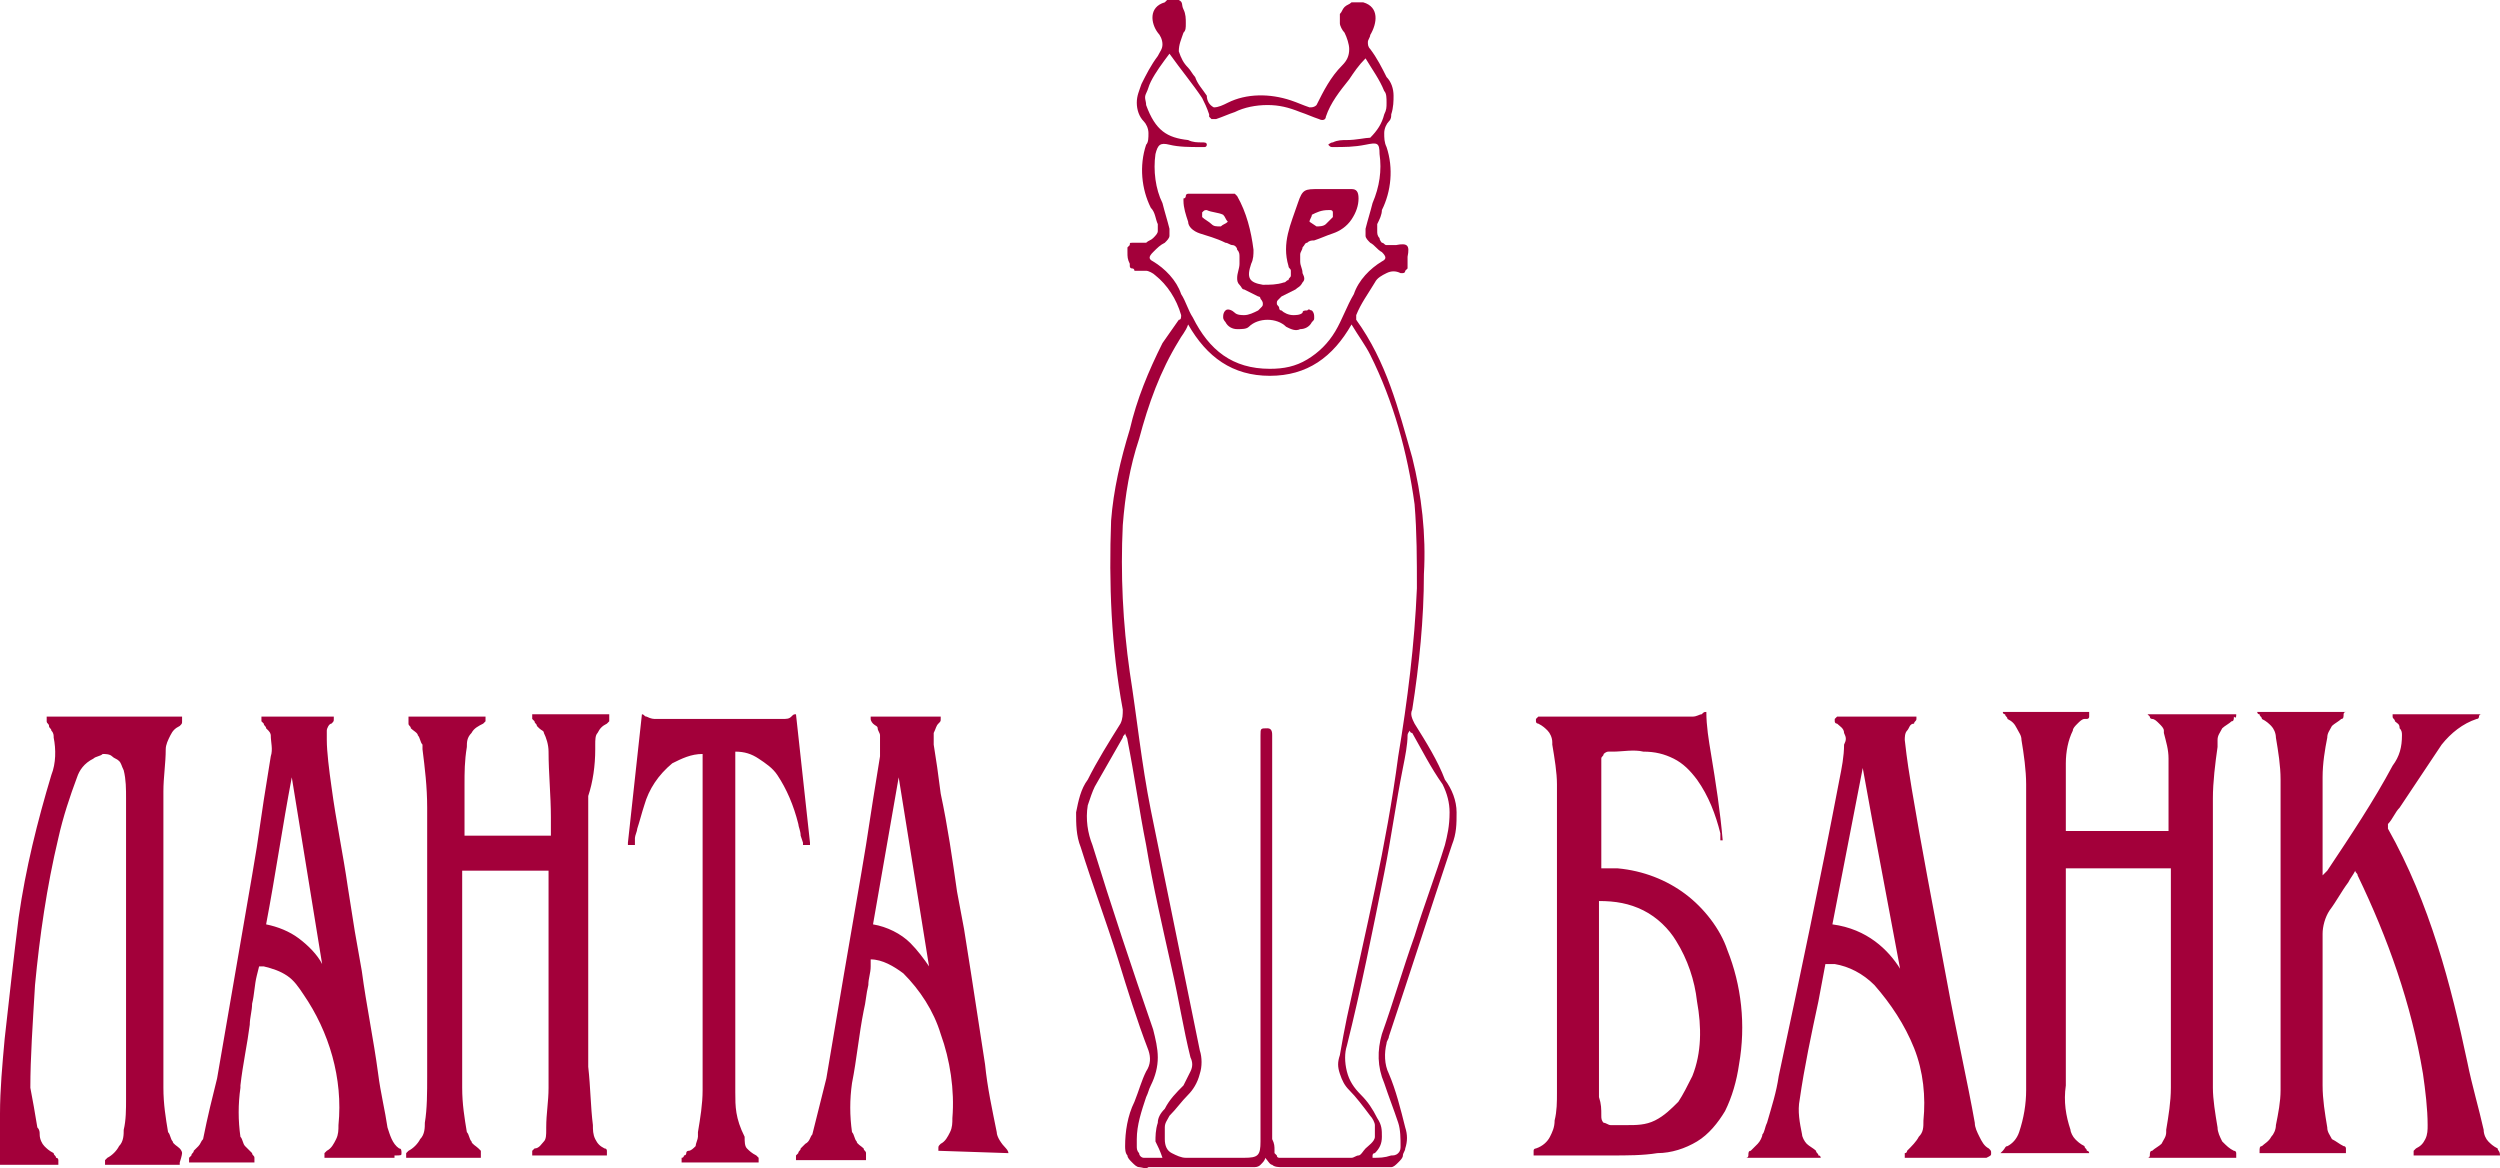
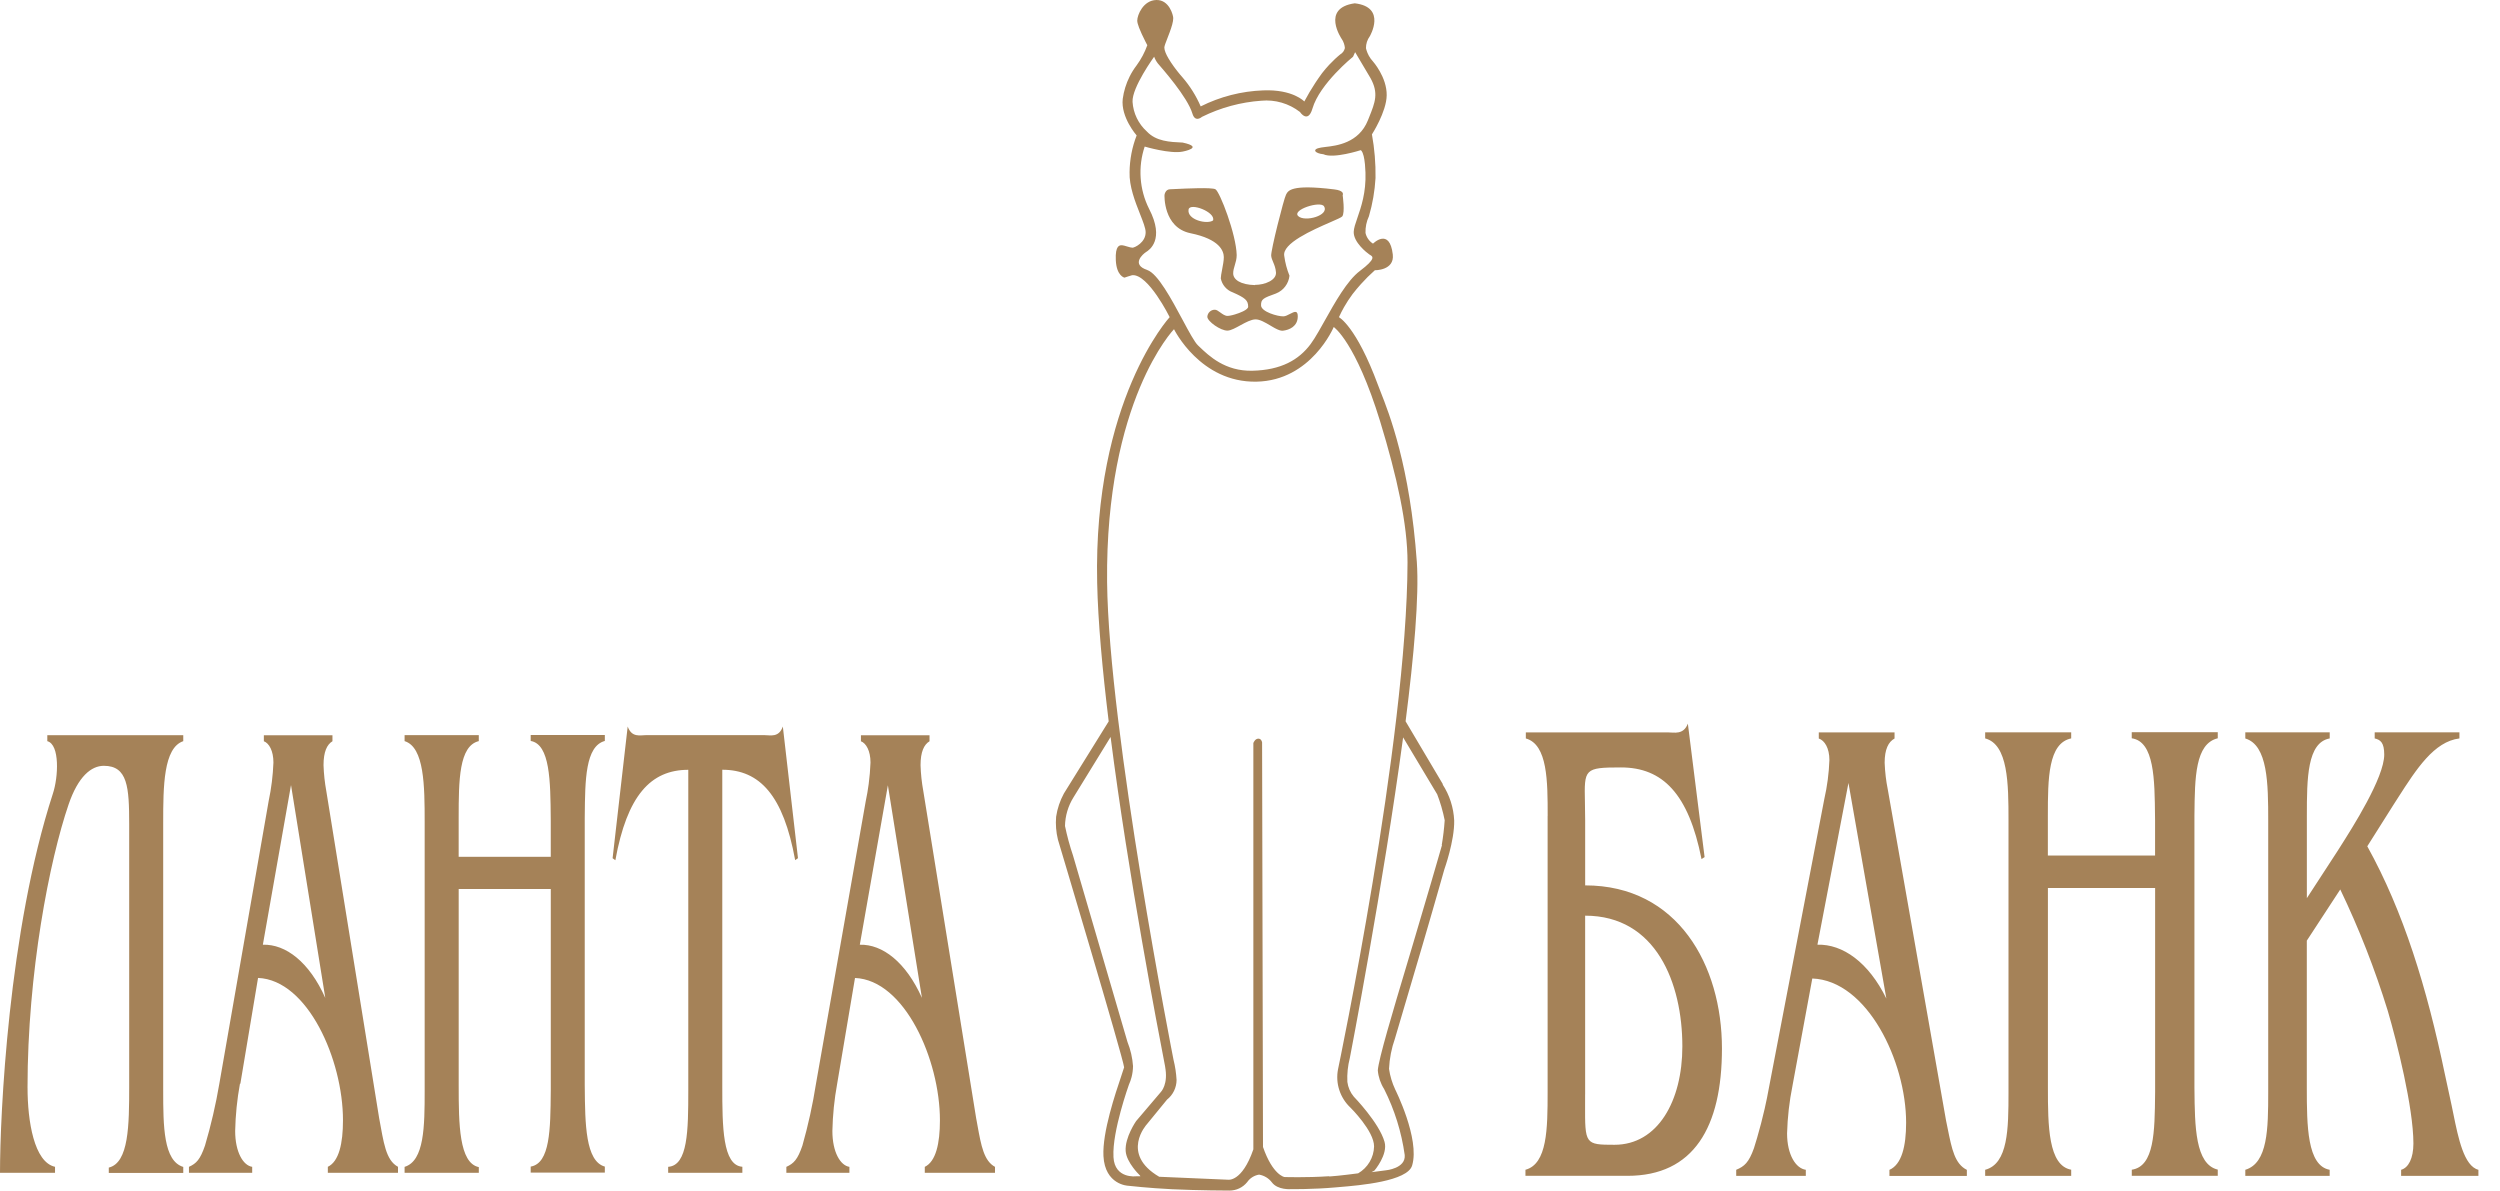
- <svg xmlns="http://www.w3.org/2000/svg" viewBox="0 0 107.1 50">
-   <g fill="#a3003a">
-     <path d="M95.8 30.6H92l.1.1c0 .1.1.1.1.1.1 0 .2.1.3.2s.2.2.2.3v.1c.1.4.2.7.2 1.1v3.1h-4.4v-2.9c0-.5.1-1 .3-1.4 0-.1.1-.2.2-.3.1-.1.2-.2.3-.2h.1s.1 0 .1-.1v-.2h-3.7s0 .1.1.1c0 .1.1.1.1.2.2.1.3.2.4.4.1.2.2.3.2.5.1.6.2 1.3.2 1.9v13.1c0 .6-.1 1.2-.3 1.8-.1.3-.3.5-.5.6-.1 0-.1.1-.2.2l-.1.1h3.8s0-.1-.1-.1c0-.1-.1-.1-.1-.2-.2-.1-.3-.2-.4-.3-.1-.1-.2-.3-.2-.4-.2-.6-.3-1.2-.2-1.9v-9.3H93v9.4c0 .6-.1 1.2-.2 1.8v.1c0 .2-.1.3-.2.5-.1.1-.3.2-.4.3-.1 0-.1.1-.1.2 0 0 0 .1-.1.1h3.8v-.2s0-.1-.1-.1c-.2-.1-.3-.2-.5-.4-.1-.2-.2-.4-.2-.6-.1-.6-.2-1.2-.2-1.7V34.2c0-.7.1-1.5.2-2.2v-.3c0-.2.1-.3.2-.5.1-.1.3-.2.4-.3.1 0 .1-.1.1-.2.1.1.1 0 .1-.1.1.1.1.1 0 0 .1 0 .1 0 0 0 .1 0 .1 0 0 0zm11.3 18.9c0-.2-.1-.2-.1-.3-.2-.1-.3-.2-.4-.3-.1-.1-.2-.3-.2-.5-.2-.9-.5-1.9-.7-2.9-.7-3.3-1.6-6.8-3.4-10v-.2c.2-.2.3-.5.5-.7l1.8-2.7c.4-.5.9-.9 1.5-1.1.1 0 .1-.1.1-.1s0-.1.1-.1h-3.8v.1c0 .1.1.1.1.2.1.1.2.1.2.3.1.1.1.2.1.3 0 .5-.1.9-.4 1.3-.8 1.5-1.8 3-2.8 4.5l-.2.2v-4.2c0-.6.1-1.2.2-1.7 0-.2.1-.3.2-.5.1-.1.3-.2.4-.3.1 0 .1-.1.1-.2 0 0 0-.1.1-.1h-3.8s0 .1.1.1c0 .1.1.1.1.2.2.1.3.2.4.3.1.1.2.3.2.5.1.6.2 1.2.2 1.8v13.3c0 .5-.1 1-.2 1.5 0 .2-.1.4-.2.5-.1.2-.3.3-.4.4-.1 0-.1.1-.1.2v.1h3.7v-.2s0-.1-.1-.1c-.2-.1-.3-.2-.5-.3-.1-.2-.2-.3-.2-.5-.1-.6-.2-1.2-.2-1.8V40c0-.3.1-.7.3-1 .3-.4.5-.8.8-1.2.1-.2.2-.3.3-.5 0 .1.1.1.1.2 1.3 2.7 2.3 5.5 2.8 8.5.1.7.2 1.5.2 2.2 0 .2 0 .4-.1.6-.1.2-.2.3-.4.4l-.1.1v.2h3.7c0 .1 0 .1 0 0 0 .1 0 .1 0 0 0 .1 0 .1 0 0 0 .1 0 0 0 0zM72.2 38.3c-.8-.6-1.8-1-2.9-1.1h-.7v-4.7c0-.1.1-.1.1-.2 0 0 .1-.1.2-.1h.2c.4 0 .9-.1 1.3 0 .5 0 .9.1 1.3.3s.7.5 1 .9c.5.7.8 1.5 1 2.3v.3h.1c-.1-1.2-.3-2.5-.5-3.7-.1-.6-.2-1.2-.2-1.8-.1 0-.1 0-.2.1-.1 0-.2.1-.4.1h-6.6l-.1.1v.1c0 .1.1.1.1.1.2.1.3.2.4.3.1.1.2.3.2.5v.1c.1.6.2 1.2.2 1.7v13.2c0 .4 0 .8-.1 1.2 0 .3-.1.5-.2.7s-.3.4-.6.5c0 0-.1 0-.1.1v.2H69c.7 0 1.4 0 2-.1.6 0 1.2-.2 1.7-.5s.9-.8 1.2-1.3c.3-.6.5-1.3.6-2 .3-1.7.1-3.4-.5-4.9-.3-.9-1-1.8-1.8-2.4zm.3 7.8c-.2.4-.4.8-.6 1.1-.3.3-.6.6-1 .8s-.8.2-1.2.2H69c-.1 0-.2-.1-.3-.1-.1-.1-.1-.2-.1-.3 0-.3 0-.5-.1-.8v-8.4c.7 0 1.3.1 1.9.4.6.3 1.1.8 1.4 1.3.5.8.8 1.7.9 2.6.2 1.1.2 2.2-.2 3.2zm-47-14v-.2c0-.2 0-.4.1-.5.1-.2.2-.3.4-.4l.1-.1v-.3h-3.3v.2l.1.1c0 .1.1.1.1.2l.1.1c.1.1.2.1.2.2.1.2.2.5.2.8 0 .9.1 1.9.1 2.8v.8h-3.7v-2.2c0-.5 0-1 .1-1.6 0-.2 0-.4.2-.6.1-.2.3-.3.5-.4l.1-.1v-.2h-3.3c-.1 0 0 0 0 0v.3c0 .1.1.1.1.2.1.1.3.2.3.3.1.1.1.3.2.4v.2c.1.8.2 1.6.2 2.5v11.5c0 .7 0 1.4-.1 2 0 .2 0 .5-.2.7-.1.2-.3.4-.5.5l-.1.1v.2h3.2v-.3l-.1-.1c-.1-.1-.3-.2-.3-.3-.1-.1-.1-.3-.2-.4-.1-.6-.2-1.2-.2-1.9v-9.3h3.7v9.3c0 .6-.1 1.1-.1 1.7v.1c0 .2 0 .4-.1.5s-.2.3-.4.3l-.1.1v.2H26v-.2s0-.1-.1-.1c-.2-.1-.3-.2-.4-.4s-.1-.4-.1-.6c-.1-.8-.1-1.6-.2-2.5V34.1c.2-.6.3-1.3.3-2zm59.8 17.3c0-.1 0-.1-.1-.2-.2-.1-.3-.3-.4-.5-.1-.2-.2-.4-.2-.6-.3-1.7-.8-3.9-1.2-6.1-.6-3.2-1.1-5.8-1.5-8.2-.1-.6-.2-1.2-.3-2.1 0-.1 0-.3.1-.4s.1-.3.3-.3c0-.1.1-.1.1-.2v-.1h-3.4l-.1.1v.1s0 .1.1.1c.1.1.3.2.3.4.1.2.1.3 0 .5 0 .5-.1 1-.2 1.5-.8 4.2-1.7 8.5-2.6 12.7-.1.7-.3 1.3-.5 2-.1.2-.1.4-.2.5 0 .1-.1.3-.2.4l-.3.3c-.1 0-.1.1-.1.2 0 0 0 .1-.1.1H78s0-.1-.1-.1c0-.1-.1-.1-.1-.2-.1-.1-.3-.2-.4-.3s-.2-.3-.2-.4c-.1-.5-.2-1-.1-1.5.2-1.4.5-2.8.8-4.2.1-.5.2-1.1.3-1.6h.4c.6.1 1.2.4 1.7.9.7.8 1.3 1.7 1.7 2.7.4 1 .5 2.1.4 3.1 0 .3 0 .5-.2.7-.1.2-.3.4-.5.6 0 0 0 .1-.1.1v.2h3.5c.2-.1.2-.1.2-.2zm-6.8-9.8l1.3-6.7.4 2.2c.4 2.1.8 4.3 1.2 6.4-.5-.8-1.4-1.7-2.9-1.9zm-35.3 9.8c0-.1-.1-.2-.1-.2-.2-.2-.4-.5-.4-.7-.2-1-.4-1.9-.5-2.9l-.6-3.9c-.1-.6-.2-1.3-.3-1.9l-.3-1.6c-.2-1.4-.4-2.8-.7-4.2-.1-.8-.2-1.5-.3-2.1v-.5c.1-.2.1-.3.2-.4s.1-.1.1-.2v-.1h-3v.1c0 .1.1.2.1.2.1.1.2.1.2.2s.1.2.1.3v.9c-.2 1.2-.4 2.5-.6 3.8l-.2 1.2c-.5 2.9-1 5.8-1.5 8.8l-.6 2.4c-.1.1-.1.3-.3.4l-.2.2c0 .1-.1.1-.1.2l-.1.1v.2h3v-.3c0-.1-.1-.1-.1-.2-.1-.1-.3-.2-.3-.3-.1-.1-.1-.3-.2-.4-.1-.7-.1-1.4 0-2.1.2-1 .3-2.1.5-3.1.1-.4.1-.7.2-1.1 0-.3.1-.5.1-.8v-.3c.5 0 1 .3 1.4.6.7.7 1.3 1.6 1.6 2.6.4 1.1.6 2.4.5 3.6 0 .2 0 .4-.1.6-.1.2-.2.4-.4.5-.1.1-.1.1-.1.2v.1l3 .1c.1.1.1.1 0 0zm-3.4-8c-.2-.3-.5-.7-.8-1-.4-.4-1-.7-1.6-.8l1.1-6.3 1.3 8.1zm-22.6 8c0-.1 0-.2-.1-.2-.3-.2-.4-.6-.5-.9-.1-.7-.3-1.5-.4-2.3-.2-1.5-.5-2.9-.7-4.4l-.3-1.7c-.1-.6-.2-1.3-.3-1.9-.2-1.4-.5-2.8-.7-4.3-.1-.7-.2-1.5-.2-2v-.4c0-.1.1-.3.2-.3.1-.1.1-.1.1-.2v-.1h-3.1v.2l.1.1c0 .1.1.1.1.2l.1.1c.1.1.1.2.1.2 0 .3.1.6 0 .9-.2 1.2-.4 2.5-.6 3.9l-.2 1.2-1.5 8.7c-.2.8-.4 1.6-.6 2.6-.1.1-.1.2-.2.3l-.2.2c0 .1-.1.1-.1.2l-.1.1v.2h2.8v-.2c0-.1-.1-.1-.1-.2l-.3-.3c-.1-.1-.1-.3-.2-.4-.1-.7-.1-1.4 0-2.1v-.1c.1-.9.3-1.8.4-2.6 0-.3.1-.6.1-.9.1-.4.1-.8.2-1.2l.1-.4h.2c.4.1.7.2 1 .4s.5.5.7.8c1.1 1.6 1.7 3.6 1.5 5.6 0 .2 0 .4-.1.6-.1.2-.2.4-.4.5l-.1.1v.2h3v-.1c.3 0 .3 0 .3-.1zm-4.4-9.2c-.4-.3-.9-.5-1.4-.6.4-2.1.7-4.2 1.1-6.3l1.3 8c-.2-.4-.6-.8-1-1.1zm-5 9.2c0-.1-.1-.2-.1-.2-.1-.1-.3-.2-.3-.3-.1-.1-.1-.3-.2-.4-.1-.6-.2-1.2-.2-1.9V33.9c0-.6.1-1.2.1-1.8 0-.2.1-.4.2-.6.1-.2.2-.3.4-.4.1-.1.1-.1.1-.2v-.2H2v.2c0 .1.1.1.1.2s.1.1.1.2c.1.1.1.2.1.3.1.5.1 1.1-.1 1.6-.6 2-1.1 4-1.4 6.1-.2 1.6-.4 3.4-.6 5.2-.1 1.1-.2 2.2-.2 3.2v2.2h2.5v-.2s0-.1-.1-.1c0-.1-.1-.1-.1-.2-.2-.1-.3-.2-.4-.3-.1-.1-.2-.3-.2-.5 0-.1 0-.2-.1-.3-.1-.6-.2-1.2-.3-1.7 0-1.3.1-2.7.2-4.4.2-2.1.5-4.2 1-6.3.2-.9.5-1.8.8-2.6.1-.3.3-.6.7-.8.1-.1.3-.1.4-.2.1 0 .3 0 .4.1.1.1.2.1.3.2.1.1.1.2.2.4.1.4.1.8.1 1.2v12.9c0 .4 0 .9-.1 1.3 0 .2 0 .5-.2.7-.1.2-.3.4-.5.5l-.1.1v.2h3.2v-.1c.1-.3.1-.4.1-.4zm26.5-13.6l.1.3v.1h.3v-.1l-.6-5.5c-.1 0-.1 0-.2.1s-.2.1-.4.1h-5.4c-.1 0-.2 0-.4-.1-.1 0-.1-.1-.2-.1-.2 1.8-.4 3.7-.6 5.5v.1h.3v-.3c0-.1.1-.3.1-.4.1-.3.2-.7.3-1 .2-.7.6-1.3 1.2-1.8.4-.2.8-.4 1.3-.4v14.4c0 .6-.1 1.2-.2 1.8v.2c0 .1-.1.3-.1.4-.1.1-.2.2-.3.2 0 0-.1 0-.1.1 0 0 0 .1-.1.1 0 0 0 .1-.1.1v.2h3.3v-.2l-.1-.1c-.2-.1-.3-.2-.4-.3s-.1-.3-.1-.5c-.4-.8-.4-1.3-.4-1.9V32.2c.4 0 .7.1 1 .3s.6.4.8.7c.4.6.7 1.3.9 2.1 0 .1.1.3.1.5zM60.6 31c-.1-.2-.2-.4-.1-.6.3-1.9.5-3.9.5-5.8.1-1.7-.1-3.4-.5-5-.6-2.1-1.1-4.1-2.4-5.9v-.2c.2-.5.5-.9.8-1.4.1-.2.3-.3.5-.4.2-.1.4-.1.6 0h.1s.1 0 .1-.1l.1-.1V11c.1-.5 0-.6-.5-.5h-.4c-.1 0-.1-.1-.2-.1 0 0-.1-.1-.1-.2-.1-.1-.1-.2-.1-.3v-.3c.1-.2.2-.4.2-.6.4-.8.5-1.8.2-2.7-.1-.2-.1-.4-.1-.6s.1-.4.2-.5.1-.2.1-.3c.1-.3.1-.6.1-.8 0-.3-.1-.6-.3-.8-.2-.4-.4-.8-.7-1.2-.1-.1-.1-.2-.1-.3 0-.1.1-.2.1-.3.3-.5.4-1.2-.3-1.4h-.5c-.1.1-.2.1-.3.2-.1.1-.1.2-.2.3V1c0 .1.1.3.2.4.1.2.2.5.2.7 0 .3-.1.5-.3.7-.5.5-.8 1.1-1.1 1.7-.1.1-.2.1-.3.1-.3-.1-.5-.2-.8-.3-.9-.3-1.9-.3-2.7.1-.2.1-.4.2-.6.2-.2-.1-.3-.3-.3-.5-.2-.3-.4-.5-.5-.8-.1-.1-.2-.3-.3-.4-.2-.2-.3-.4-.4-.7 0-.3.1-.5.2-.8.1-.1.1-.2.1-.4s0-.4-.1-.6 0-.3-.2-.4H50l-.1.1c-.7.2-.6.9-.3 1.3.1.1.2.3.2.5s-.1.3-.2.5c-.3.4-.5.8-.7 1.2-.1.3-.2.5-.2.8s.1.6.3.8c.1.1.2.3.2.5s0 .4-.1.5c-.3.9-.2 1.9.2 2.7.2.2.2.5.3.7v.3c0 .1-.1.2-.2.3s-.2.1-.3.2h-.6c-.1 0-.1 0-.1.1l-.1.1v.2c0 .2 0 .3.1.5v.1s0 .1.1.1.1.1.1.1h.5c.1 0 .3.1.4.2.5.4.9 1 1.1 1.7 0 .1 0 .2-.1.2-.2.3-.5.7-.7 1-.6 1.2-1.1 2.4-1.4 3.7-.4 1.3-.7 2.6-.8 3.9-.1 2.7 0 5.4.5 8.1 0 .2 0 .4-.1.6-.5.8-1 1.6-1.4 2.4-.3.4-.4.9-.5 1.4 0 .5 0 1 .2 1.5.5 1.6 1.1 3.2 1.6 4.8.4 1.3.8 2.6 1.3 3.9.1.3.1.6-.1.9-.2.4-.3.8-.5 1.3-.3.6-.4 1.3-.4 1.9 0 .1 0 .3.1.4 0 .1.1.2.2.3s.2.2.3.2c.1 0 .3.1.4 0h4.5c.1 0 .2 0 .3-.1.1-.1.2-.2.2-.3.1.1.2.3.3.3.1.1.3.1.4.1h4.7c.1 0 .2-.1.3-.2.1-.1.2-.2.2-.3s.1-.2.1-.3c.1-.3.1-.6 0-.9-.2-.8-.4-1.6-.7-2.3-.2-.4-.2-.9-.1-1.3 0-.1.1-.2.1-.3.9-2.7 1.8-5.5 2.7-8.2.2-.5.2-.9.2-1.4s-.2-1-.5-1.4c-.3-.8-.8-1.6-1.3-2.4zM49.4 11.2c-.2-.1-.2-.2 0-.4s.3-.3.5-.4c.1-.1.2-.2.2-.3v-.3c-.1-.4-.2-.7-.3-1.1-.3-.6-.4-1.4-.3-2.1.1-.4.2-.5.6-.4s.9.1 1.3.1h.2c.1 0 .1-.1.1-.1 0-.1-.1-.1-.2-.1-.2 0-.4 0-.6-.1-.9-.1-1.4-.4-1.8-1.5 0-.2-.1-.3 0-.5s.1-.3.2-.5c.2-.4.5-.8.8-1.2.5.7 1 1.3 1.4 1.9.1.2.2.4.3.7V5l.1.1h.2c.3-.1.5-.2.8-.3.4-.2.9-.3 1.4-.3s.9.1 1.4.3c.3.1.5.2.8.3.2.1.3 0 .3-.1.2-.6.6-1.1 1-1.6.2-.3.4-.6.7-.9.3.5.6.9.8 1.4.1.1.1.3.1.5s0 .3-.1.5c-.1.4-.3.7-.6 1-.2 0-.6.1-1 .1-.2 0-.4 0-.6.1-.1 0-.2.1-.2.1.1.1.1.1.2.1.5 0 .9 0 1.4-.1s.6-.1.6.4c.1.7 0 1.4-.3 2.1-.1.4-.2.7-.3 1.1v.3c0 .1.1.2.2.3.2.1.3.3.5.4.2.2.2.3 0 .4-.5.3-1 .8-1.2 1.4-.3.5-.5 1.1-.8 1.6s-.7.9-1.2 1.2-1 .4-1.6.4c-1.6 0-2.6-.8-3.3-2.2-.2-.3-.3-.7-.5-1-.2-.6-.7-1.1-1.2-1.4zm.1 37.7c.1.2.2.4.3.7H49c-.1 0-.2-.1-.2-.2-.1-.1-.1-.2-.1-.3v-.3c0-.6.2-1.2.4-1.8.1-.2.1-.3.2-.5.2-.4.3-.8.3-1.2s-.1-.8-.2-1.2c-.9-2.6-1.8-5.3-2.6-7.9-.2-.5-.3-1.1-.2-1.7.1-.3.2-.6.3-.8l1.2-2.1c0-.1.1-.1.1-.2 0 .1.1.2.1.3.3 1.5.5 3 .8 4.5.3 1.8.7 3.5 1.1 5.3.3 1.3.5 2.6.8 3.8.1.2.1.4 0 .6l-.3.6c-.3.3-.6.6-.8 1-.2.2-.3.4-.3.6-.1.3-.1.6-.1.8zm9 .3c-.1.1-.2.3-.3.3-.1 0-.2.1-.3.1h-3.1s-.1 0-.1-.1l-.1-.1v-.1c0-.2 0-.3-.1-.5V31.5c0-.1 0-.3-.2-.3-.3 0-.3 0-.3.3v17.4c0 .6-.1.7-.7.7h-2.5c-.2 0-.4-.1-.6-.2-.2-.1-.3-.3-.3-.6v-.5c0-.2.1-.3.2-.5.3-.3.5-.6.8-.9.2-.2.4-.5.5-.9.1-.3.1-.7 0-1-.7-3.4-1.4-6.9-2.1-10.3-.4-2-.6-4-.9-5.9-.3-2.1-.4-4.2-.3-6.3.1-1.3.3-2.5.7-3.7.4-1.5.9-2.9 1.7-4.2.1-.2.3-.4.4-.7.8 1.4 1.9 2.2 3.5 2.2s2.7-.8 3.5-2.2c.3.5.6.9.8 1.3 1 2 1.6 4.2 1.9 6.4.1 1.2.1 2.4.1 3.6-.1 2.4-.4 4.8-.8 7.2-.5 3.8-1.4 7.5-2.2 11.2-.1.5-.2 1-.3 1.6-.1.3-.1.5 0 .8s.2.5.4.7c.3.3.6.7.9 1.1.1.1.2.3.2.4v.5c0 .2-.3.4-.4.5zm3.4-13c-.4 1.3-.9 2.6-1.3 3.9-.5 1.4-.9 2.8-1.4 4.2-.2.7-.2 1.4.1 2.1.2.6.4 1.1.6 1.7.1.3.1.7.1 1 0 .1 0 .2-.1.3s-.2.1-.3.1c-.3.1-.5.1-.8.1v-.1s0-.1.1-.1c.2-.2.3-.4.3-.7s0-.5-.2-.8c-.2-.4-.4-.7-.7-1-.3-.3-.5-.6-.6-1s-.1-.8 0-1.1c.6-2.4 1.1-4.9 1.6-7.4.3-1.5.5-3 .8-4.5.1-.5.2-1 .2-1.4 0-.1.1-.2.1-.2s0 .1.1.1c.4.7.8 1.5 1.3 2.2.2.4.3.8.3 1.2 0 .6-.1 1-.2 1.4z" />
-     <path d="M51.4 10c.3.1.7.2 1.1.4.1 0 .2.1.3.1s.2.1.2.2c.1.1.1.2.1.3v.3c0 .2-.1.4-.1.6 0 .1 0 .2.1.3s.1.2.2.2l.6.3c.1 0 .1.1.1.1s.1.1.1.2 0 .1-.1.2l-.1.1c-.2.1-.4.2-.6.2-.1 0-.3 0-.4-.1s-.3-.2-.4-.1c-.1.1-.1.2-.1.3s.1.2.1.2c.1.2.3.3.5.3s.4 0 .5-.1c.2-.2.5-.3.8-.3s.6.1.8.3c.2.1.4.2.6.1.2 0 .4-.1.5-.3.1-.1.1-.1.1-.2s0-.2-.1-.3c-.1 0-.1-.1-.2 0-.1 0-.2 0-.2.1-.1.1-.3.1-.4.1-.2 0-.4-.1-.5-.2-.1 0-.1-.1-.1-.1 0-.1-.1-.1-.1-.2s0-.1.1-.2l.1-.1.6-.3c.1-.1.2-.1.3-.3.1-.1.1-.2 0-.4 0-.2-.1-.3-.1-.5v-.3c0-.1.1-.2.1-.3.1-.1.1-.2.2-.2.1-.1.2-.1.3-.1.3-.1.5-.2.8-.3s.6-.3.8-.6c.2-.3.3-.6.3-.9 0-.3-.1-.4-.3-.4h-1.4c-.6 0-.7 0-.9.6-.3.9-.7 1.7-.4 2.7 0 .1.1.1.1.2v.2c0 .1-.1.1-.1.2-.1 0-.1.1-.2.1-.3.1-.6.1-.9.1-.6-.1-.7-.3-.5-.9.1-.2.1-.4.1-.6-.1-.8-.3-1.6-.7-2.3l-.1-.1h-2s-.1 0-.1.1c0 0 0 .1-.1.1v.1c0 .3.1.6.2.9 0 .2.2.4.5.5zm4.8-.8c.2-.1.4-.2.7-.2h.1s.1 0 .1.1v.2l-.3.3c-.1.1-.3.1-.4.1l-.3-.2c0-.1.1-.2.1-.3zm-4.7-.1c.1-.1.1-.1.2-.1.2.1.5.1.7.2.1.1.1.2.2.3-.1.1-.2.1-.3.2-.2 0-.3 0-.4-.1s-.3-.2-.4-.3v-.2z" />
-   </g>
+ <svg xmlns="http://www.w3.org/2000/svg" viewBox="0 0 105 50">
+   <path fill="#A58258" d="m60.603 32.941-1.568-2.646c.353-2.768.572-5.258.472-6.693-.285-4.019-1.166-6.247-1.525-7.155-.043-.11-.079-.2-.105-.272-.917-2.481-1.642-2.853-1.642-2.853.065-.143.136-.283.213-.419.108-.19.228-.374.359-.55.112-.144.229-.285.351-.42.184-.205.38-.4.586-.583 0 0 .831.016.753-.663-.135-1.15-.831-.454-.831-.454-.16-.102-.274-.264-.315-.45-.008-.242.042-.482.144-.7.153-.523.246-1.062.277-1.606.01-.614-.041-1.228-.151-1.833 0 0 .612-.947.62-1.64.012-.761-.578-1.425-.578-1.425-.066-.071-.123-.15-.17-.234-.022-.039-.041-.079-.058-.12-.013-.032-.026-.065-.036-.098-.006-.018-.011-.036-.016-.054-.004-.017-.009-.034-.013-.051-.001-.179.055-.353.161-.498 0 0 .725-1.229-.632-1.385-1.439.201-.544 1.502-.544 1.502.011.017.022.035.032.053.008.014.015.028.022.042.015.03.027.062.038.094.02.06.033.123.039.187-.013.057-.037.11-.071.157-.035.047-.079.085-.129.114-.035.029-.069.058-.103.087-.024.021-.047.042-.071.064l-.045.041c-.083.078-.163.158-.241.241-.106.114-.207.232-.302.355-.05.068-.099.137-.147.207l-.053.078-.036.053-.046.069c-.166.252-.319.512-.461.779 0 0-.476-.516-1.724-.466-.914.032-1.81.262-2.628.673-.192-.444-.45-.857-.767-1.223-.032-.036-.065-.074-.099-.115l-.043-.052-.033-.041-.031-.039c-.029-.036-.058-.073-.086-.111-.025-.033-.05-.066-.074-.1-.081-.112-.158-.227-.222-.337-.05-.085-.091-.167-.121-.242-.032-.079-.05-.151-.051-.211 0-.06.059-.213.131-.397.03-.077.062-.16.093-.244.082-.222.153-.449.15-.598 0-.113-.163-.771-.709-.759-.546.012-.803.624-.803.869 0 .067.032.175.078.297.032.084.071.174.111.261.113.247.234.472.234.472-.108.302-.26.588-.45.847-.113.148-.212.306-.294.472-.146.292-.244.607-.288.934-.09.773.584 1.536.584 1.536-.191.491-.291 1.013-.297 1.54-.021.593.235 1.244.438 1.758.127.323.234.593.237.761.008.436-.46.654-.552.657-.092.002-.367-.106-.44-.104h-.012c-.082 0-.28.001-.249.63.032.663.363.731.363.731s.309-.104.327-.104c.675-.054 1.572 1.763 1.572 1.763s-3.212 3.495-3.045 11.155c.034 1.632.221 3.666.484 5.822l-1.881 3.029c-.165.304-.276.634-.327.976-.027.323-.001.647.076.962 0 0 2.736 9.15 2.78 9.564-.018.064-.058.182-.112.341l-.001.004c-.253.75-.807 2.388-.755 3.383.064 1.209 1.03 1.245 1.03 1.245s.881.1 1.851.147c1.144.054 2.409.056 2.409.056.143 0.0.284-.031.413-.092.129-.061.242-.15.332-.261.058-.084.132-.156.218-.21.086-.054.183-.091.283-.107.213.036.405.152.536.323.245.333.803.287.803.287s.927.012 1.879-.074c.049-.004.108-.009.174-.015.826-.069 2.852-.24 3.038-.91.329-1.116-.713-3.188-.713-3.188-.128-.274-.216-.566-.259-.865.02-.434.104-.863.249-1.273 0 0 .602-2.027 1.154-3.913.093-.319.185-.634.272-.933l.211-.73.243-.847c.12-.421.194-.681.194-.681s.432-1.204.414-2.054c-.025-.542-.194-1.067-.49-1.522l.016.006ZM48.187 11.34c-.699-.229-.179-.676-.052-.755.126-.078.803-.512.124-1.819-.201-.402-.32-.839-.351-1.287-.031-.448.026-.897.169-1.323 0 0 1.068.317 1.594.211 0 0 .944-.175 0-.379-.542-.024-1.112-.05-1.502-.464-.356-.321-.572-.768-.602-1.247-.03-.602.907-1.895.907-1.895.037.101.089.196.155.281.183.215 1.241 1.405 1.451 2.104.117.401.402.141.402.141.779-.386 1.626-.617 2.493-.678.581-.054 1.161.115 1.622.472 0 0 .335.51.526-.143.305-1.046 1.706-2.178 1.706-2.178l.086-.191.648 1.094c.347.628.192 1.014-.058 1.637l-.053.132c-.384.962-1.334 1.069-1.785 1.119-.077.009-.14.016-.182.025-.42.068-.249.249.096.281.424.201 1.568-.171 1.568-.171s.067.014.124.246c.021.084.04.196.055.346.01.099.017.214.022.349.029.836-.184 1.453-.34 1.903-.084.242-.15.435-.154.589-.01.438.55.875.66.95.009.006.019.012.03.018.114.068.257.153-.431.672-.53.397-1.046 1.319-1.478 2.091-.088.157-.172.308-.253.447-.123.213-.237.398-.339.535-.496.664-1.239 1.09-2.445 1.118-1.145.027-1.823-.623-2.224-1.007l-.062-.059c-.143-.136-.374-.565-.643-1.067-.466-.869-1.047-1.953-1.491-2.099h.006Zm-1.421 37.24c-.058-1.058.648-3.023.648-3.023.047-.104.085-.212.113-.322.019-.074.033-.148.043-.224.01-.077.016-.155.017-.233-.024-.348-.103-.691-.233-1.016l-2.287-7.829c-.137-.406-.25-.821-.337-1.241.008-.426.131-.843.357-1.204l1.558-2.535c.75 5.871 2.003 12.353 2.26 13.684.051.265.063.326.023.137.16.769-.178 1.097-.178 1.097l-1.034 1.216s-.478.687-.438 1.257c.016.242.165.498.311.694.057.077.114.145.162.199.076.085.13.137.13.137l.016.03h-.181s-.899.117-.95-.803l-.002-.02Zm9.064.821c-.984.066-1.885.034-1.885.034s-.49-.08-.899-1.261l-.038-16.993s-.003-.019-.012-.044c-.005-.014-.012-.029-.022-.044-.004-.006-.008-.012-.013-.018l-.005-.006c-.025-.027-.062-.048-.114-.045-.058.003-.102.035-.134.071-.018.02-.032.041-.042.06-.007.013-.013.025-.017.034-.005.012-.008.02-.008.02v17.064c-.48 1.391-1.068 1.275-1.068 1.275s-2.883-.12-2.887-.124c-1.646-.964-.524-2.198-.524-2.198l.853-1.042c.124-.099.225-.224.294-.367.069-.143.106-.299.107-.458-.016-.286-.059-.57-.128-.847 0 0-2.724-13.807-2.79-20.065-.074-7.628 2.81-10.621 2.81-10.621s1.1 2.252 3.467 2.204c2.301-.046 3.242-2.296 3.242-2.296s.921.62 1.949 3.965c.703 2.304 1.154 4.322 1.15 5.932-.02 7.476-2.919 21.279-2.919 21.279-.057.292-.038.594.055.876.092.282.255.537.473.74 0 0 .988.976.986 1.624-.005.23-.07.455-.187.652-.117.198-.283.362-.482.478 0 0-.207.027-.465.058-.25.03-.549.062-.753.075l.006-.01Zm4.319-12.475c-.218.748-.503 1.717-.808 2.736l-.241.808c-.604 2.018-1.202 4.019-1.232 4.486.024.279.115.547.265.783.438.871.731 1.807.865 2.772.05.566-.791.642-.791.642s-.237.034-.602.078l.122-.068s.574-.673.424-1.204c-.225-.803-1.293-1.901-1.293-1.901-.147-.176-.24-.391-.269-.618-.016-.338.019-.676.104-1.004 0 0 1.405-7.263 2.238-13.466l1.431 2.391c.065.169.123.34.174.513.03.102.057.205.082.308.021.089.041.179.059.269-.023.349-.065.697-.124 1.042l.012-.004s-.07.243-.189.654l-.228.783Zm-7.439-24.961c.419 0 .907-.201.881-.526-.015-.184-.069-.313-.118-.429-.038-.089-.072-.171-.083-.264-.024-.213.534-2.409.622-2.568.088-.159.173-.452 2.031-.223.189.023.282.068.325.113.063.065.024.13.024.13s.106.735-.018.891c-.033.041-.23.127-.498.244l-.002.001c-.745.325-2.04.891-1.935 1.419.038.284.112.562.219.827-.017.165-.08.321-.18.453-.045.06-.098.114-.156.16-.07.056-.148.101-.232.134-.524.189-.632.231-.626.5.006.269.701.466.94.46.167-.004.395-.207.517-.186.019.003.035.012.049.028.009.01.016.023.021.04.01.029.015.068.015.119 0 .42-.351.57-.624.602-.083.01-.189-.031-.306-.092l-.027-.014-.033-.018-.047-.027-.047-.027-.059-.035-.01-.006c-.216-.127-.445-.262-.626-.257-.353.008-.883.466-1.172.472-.289.006-.843-.387-.847-.58.004-.082.04-.158.1-.214.06-.056.139-.086.221-.083.066 0 .141.055.222.114.097.071.202.148.31.145.018-.001.039-.003.063-.006.021-.003.044-.007.069-.012.024-.005.05-.011.076-.017.03-.008.062-.016.094-.026.116-.034.241-.08.344-.13.126-.062.218-.131.216-.196 0-.265-.124-.371-.648-.602-.057-.02-.11-.047-.16-.079-.063-.041-.12-.09-.169-.148-.088-.103-.148-.228-.173-.361 0-.077.026-.211.054-.36.035-.186.075-.394.073-.533-.004-.251-.163-.751-1.405-1.004-1.148-.241-1.086-1.606-1.086-1.606s.03-.235.231-.239c.024-.001.066-.002.122-.005l.103-.005c.486-.023 1.533-.073 1.683.01.183.1.875 1.895.893 2.766 0 .16-.041.294-.079.421-.018.058-.035.116-.048.173-.013.059-.021.119-.02.181.006.251.303.47.917.484v-.008Zm-1.762-2.706c.12-.351-.976-.767-1.028-.46-.076.43.775.638 1.028.46Zm3.577-.183c.277.265 1.327-.03 1.082-.413-.15-.235-1.359.146-1.082.413ZM1.156 45.682c0-4.832.923-9.552 1.726-11.898.402-1.172.948-1.62 1.48-1.62 1 0 1.064.893 1.064 2.457v11.005c0 1.624-.014 3.212-.857 3.413v.223h3.128v-.251c-.831-.251-.843-1.704-.843-3.212V34.542c0-1.512.012-3.134.843-3.413v-.251H1.987v.251c.532.141.466 1.51.233 2.208C.351 39.092 0 46.848 0 49.257h2.311v-.251c-.881-.195-1.154-1.919-1.154-3.324ZM12.223 32.975l1.439 8.937c-.674-1.508-1.66-2.263-2.622-2.234l1.182-6.703Zm-2.128 12.541.743-4.443c2.088.085 3.567 3.437 3.567 5.978 0 .978-.169 1.73-.636 1.955v.251h2.947v-.251c-.52-.279-.602-1.034-.791-2.04L13.705 33.226c-.066-.36-.105-.724-.117-1.09 0-.558.143-.865.375-1.004v-.251h-2.881v.251c.221.084.402.402.402.895-.021.545-.088 1.087-.201 1.62L9.212 45.516c-.149.877-.35 1.745-.602 2.598-.201.586-.363.753-.674.893v.251h2.656v-.251c-.377-.056-.715-.614-.715-1.508.014-.666.081-1.329.201-1.983h.018Zm10.015 3.742v-.239c-.831-.173-.845-1.821-.845-3.413V37.339h3.868v8.447l-.001.073c-.014 1.564-.026 3-.843 3.138v.251h3.114v-.251c-.815-.225-.829-1.794-.843-3.333l-.001-.079V34.332l.001-.072c.014-1.509.026-2.919.843-3.14v-.251h-3.114v.251c.816.14.829 1.69.842 3.259l.001.154v1.452h-3.868v-1.646c0-1.564.014-3.011.845-3.212v-.251h-3.116v.251c.831.257.843 1.877.843 3.413v11.256c0 1.508-.012 2.961-.843 3.212v.251h3.116Zm11.069-.251v.251h-3.116v-.251c.831-.056.845-1.536.845-3.212V32.332c-1.584 0-2.572 1.088-3.063 3.798l-.116-.085.634-5.532c.169.476.52.363.767.363h4.982c.247 0 .602.113.767-.363l.636 5.53-.118.084c-.492-2.71-1.48-3.798-3.061-3.798v13.296c0 1.702.012 3.322.843 3.379v.002Zm7.542-7.094-1.43-8.931-1.179 6.697c.95-.028 1.935.727 2.61 2.234Zm-2.811-.839-.749 4.443c-.12.655-.187 1.318-.201 1.983 0 .893.337 1.451.715 1.508v.251h-2.648v-.251c.311-.141.474-.307.674-.893.242-.853.433-1.72.57-2.596l2.09-11.87c.051-.239.092-.48.124-.723.02-.147.036-.295.048-.444.013-.151.022-.302.028-.454 0-.494-.183-.811-.402-.895v-.251h2.881v.251c-.233.139-.377.446-.377 1.004.011.366.05.73.116 1.09l2.22 13.741.024.127.031.172c.155.856.271 1.49.736 1.741v.251h-2.949v-.251c.466-.225.636-.978.636-1.955 0-2.541-1.48-5.894-3.569-5.978Zm30.666 4.886v-7.502c2.981 0 4.083 2.831 4.083 5.492 0 2.291-1.032 4.131-2.851 4.131-1.24 0-1.24-.024-1.234-1.712.001-.127.001-.264.001-.41Zm-1.576-11.691v11.605c0 1.53-.014 3.011-.931 3.256v.255h4.284c2.78 0 3.969-2.038 3.969-5.35 0-3.483-1.849-6.849-5.745-6.849v-2.718c0-.296-.005-.552-.01-.775-.03-1.398-.031-1.461 1.514-1.461 1.748 0 2.839 1.104 3.383 3.85l.129-.084-.703-5.605c-.185.482-.572.367-.843.367h-5.962v.255c.917.255.917 1.807.917 3.254Zm14.227 7.671-1.592-9.056-1.303 6.793c1.06-.03 2.148.735 2.895 2.263Zm-3.11-.847-.831 4.499v.002c-.134.661-.21 1.333-.229 2.007 0 .905.371 1.474.787 1.53v.255h-2.923v-.255c.343-.142.53-.305.745-.907.046-.145.09-.291.133-.437.117-.402.223-.808.316-1.216.034-.151.067-.303.098-.455.035-.174.069-.348.1-.523l2.307-12.029c.123-.539.195-1.089.215-1.642 0-.504-.201-.821-.446-.905v-.255h3.182v.255c-.259.143-.416.454-.416 1.02.007.195.023.391.046.585.021.174.048.347.083.519l2.451 13.926.038.186.034.168c.17.84.295 1.463.801 1.713v.255h-3.252v-.255c.516-.227.701-.992.701-1.981 0-2.576-1.632-5.972-3.939-6.056Zm10.873 8.038v.255h-3.613v-.255c.966-.255.98-1.727.98-3.256V34.466c0-1.556-.014-3.198-.98-3.453v-.255h3.613v.255c-.966.201-.98 1.67-.98 3.254v1.666h4.503v-1.472l-.002-.152c-.015-1.591-.029-3.162-.978-3.301v-.255h3.613v.255c-.949.224-.963 1.654-.979 3.183l-.001.072V45.672l.001.079c.015 1.559.031 3.15.979 3.373v.259H89.535v-.255c.949-.14.963-1.598.979-3.184l.001-.072v-8.576h-4.503v8.379c0 1.606.014 3.282.98 3.453Zm7.313-18.37v.255c.946.283.962 1.897.962 3.453v11.406c0 1.53-.016 2.973-.962 3.256v.255h3.543v-.255c-.946-.171-.96-1.847-.96-3.453v-6.171l1.405-2.15c.79 1.646 1.456 3.348 1.994 5.093.383 1.303 1.078 4.075 1.078 5.577 0 .622-.207 1.02-.516 1.104v.255h3.246v-.255c-.605-.152-.846-1.337-1.049-2.335-.025-.122-.049-.241-.073-.355l-.281-1.301c-.767-3.68-1.743-6.851-3.264-9.596l1.108-1.755c.063-.098.126-.195.188-.293.772-1.203 1.508-2.35 2.574-2.482v-.255h-3.559v.255c.239.056.401.171.401.679 0 .968-1.325 3.049-1.863 3.895l-.116.182-1.271 1.953v-3.455c0-1.584.014-3.084.96-3.254v-.255h-3.545Z" />
</svg>
